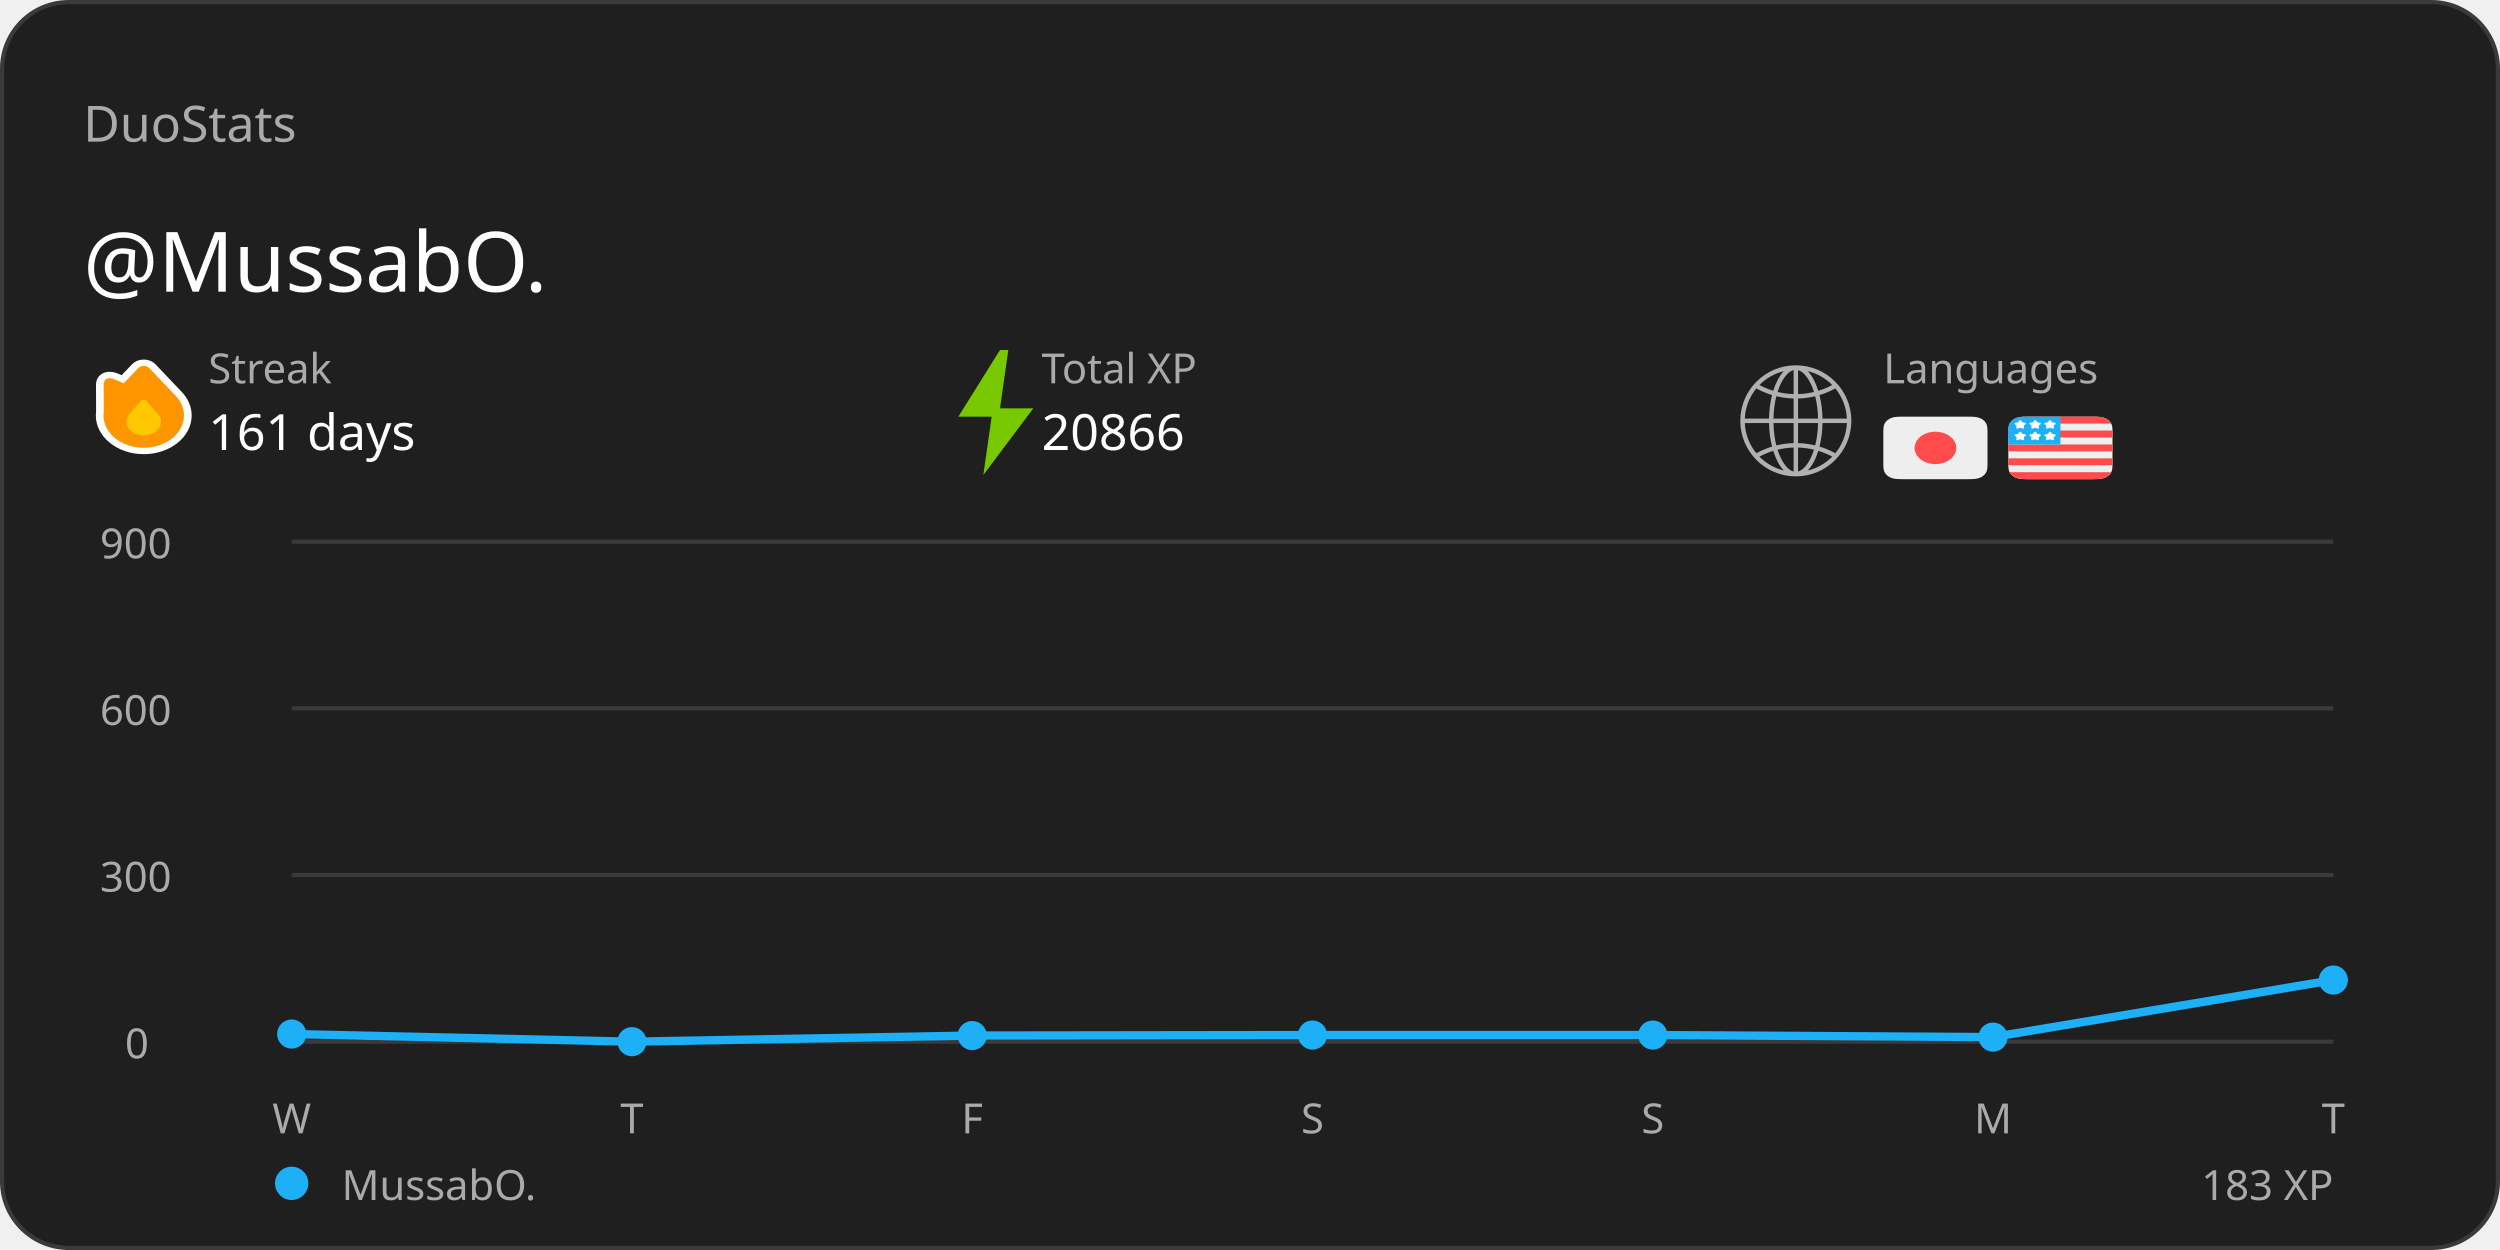
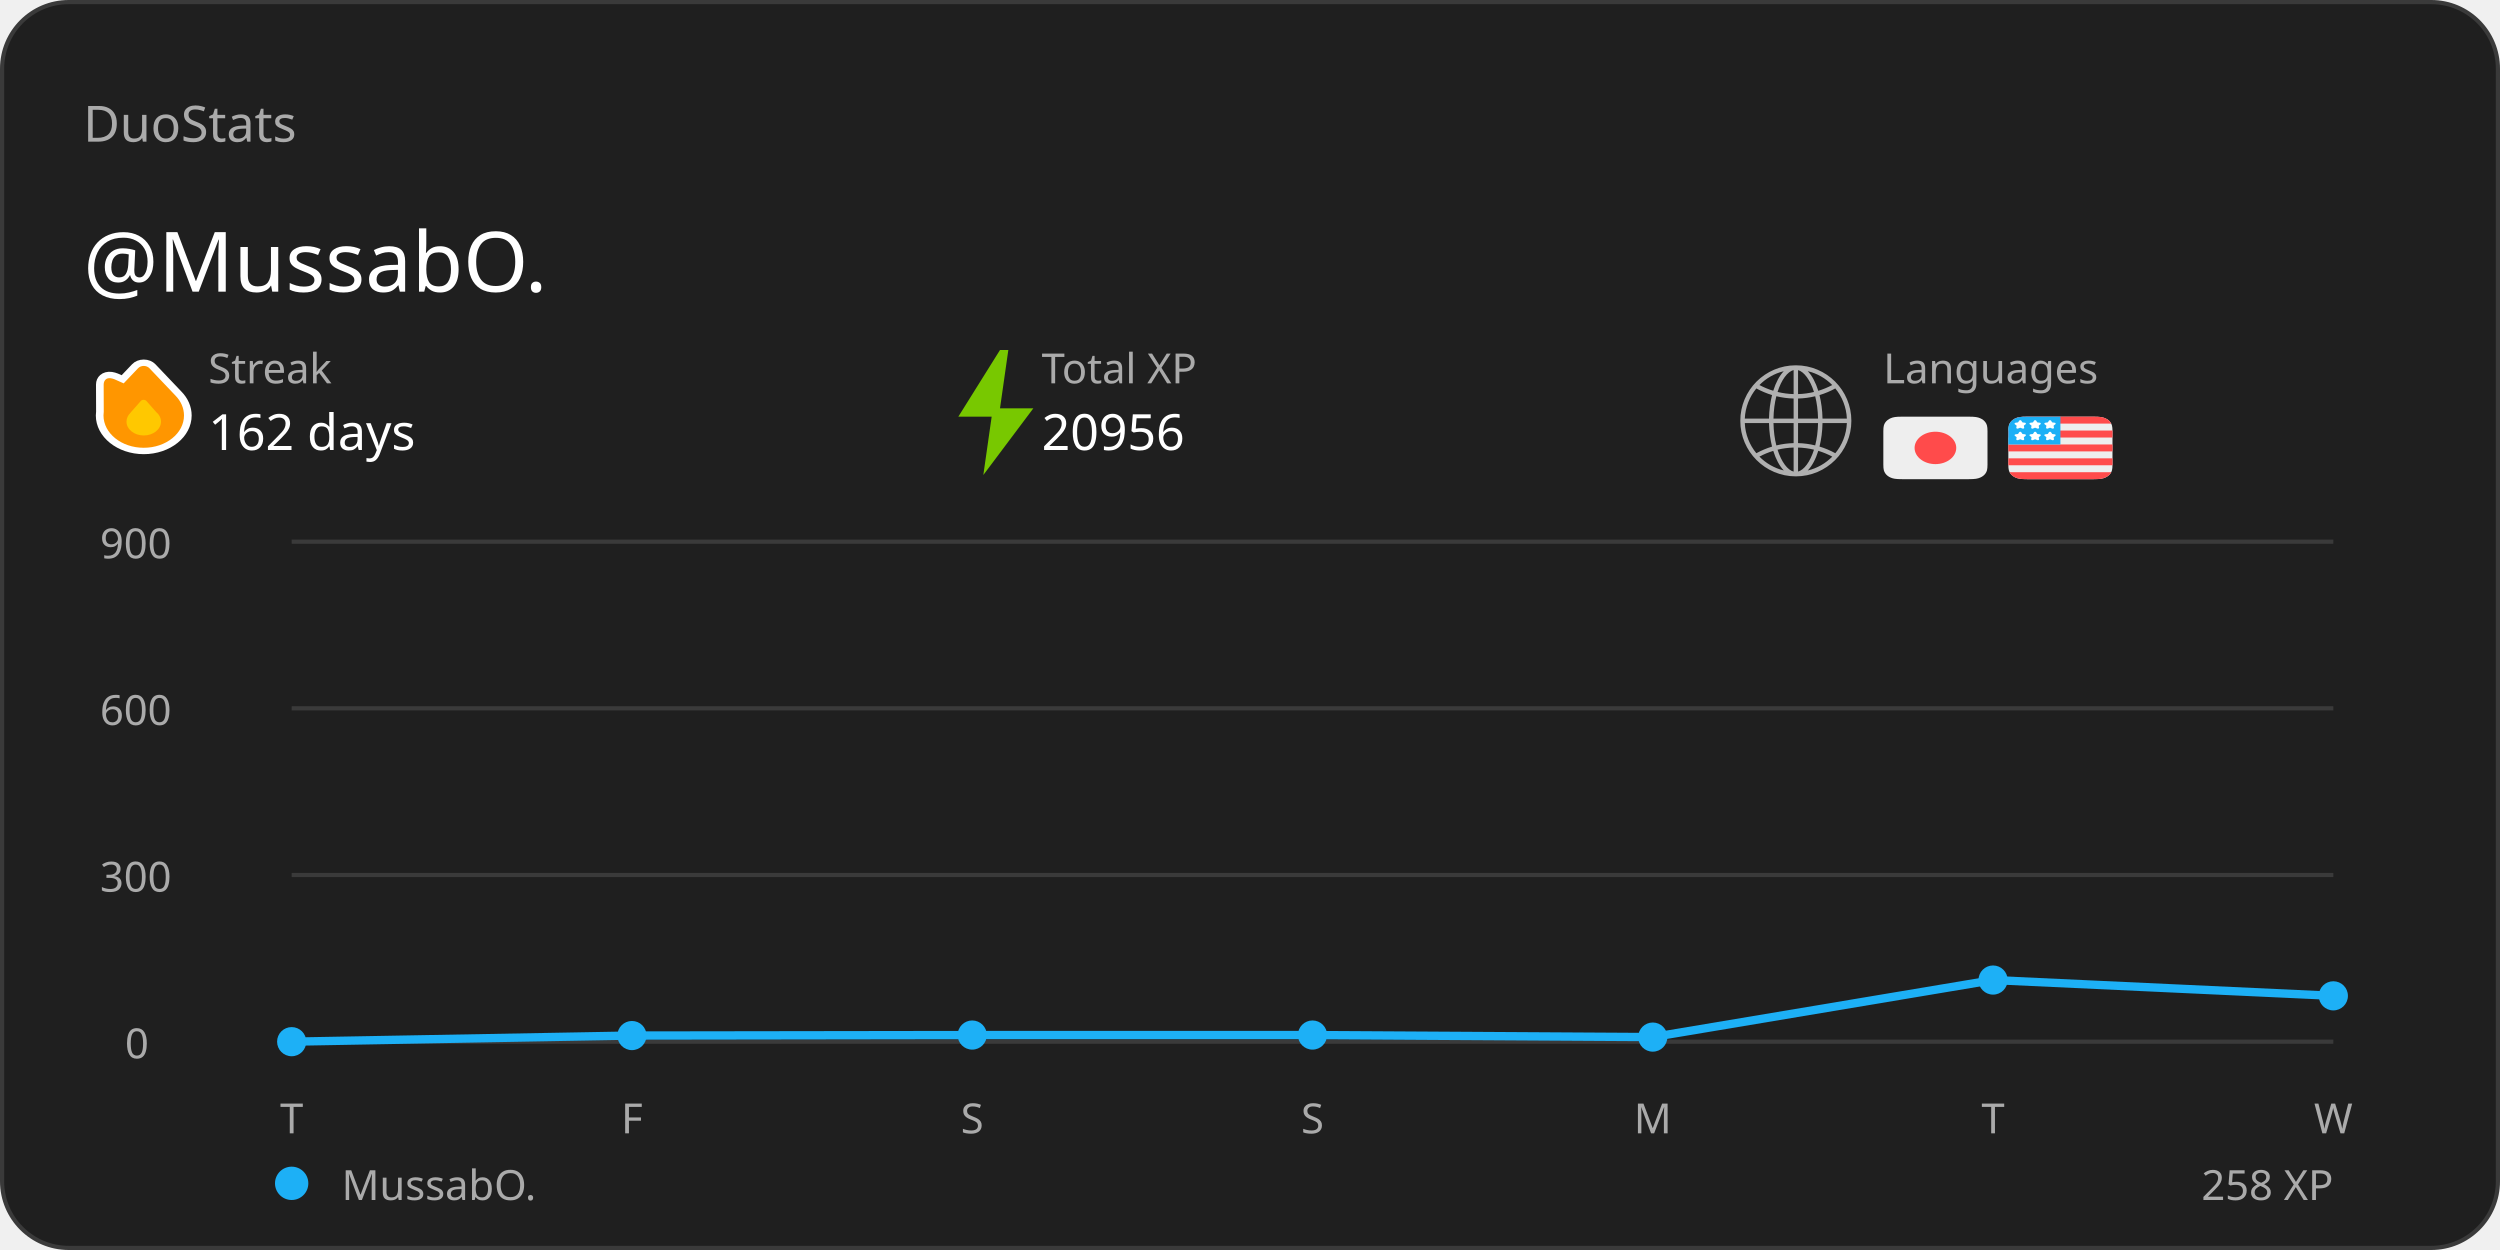
<svg xmlns="http://www.w3.org/2000/svg" width="600" height="300" viewBox="0 0 600 300">
  <rect x="0.5" y="0.5" width="599" height="299" rx="16" fill="#1F1F1F" stroke="#3A3A3A" />
  <text x="20" y="34" fill="#AAAAAA" font-size="12" font-family="DIN Round Pro, system-ui, sans-serif">DuoStats</text>
  <text x="20" y="70" fill="#FFFFFF" font-size="20" font-family="DIN Round Pro, system-ui, sans-serif">@MussabO.</text>
  <g transform="translate(23, 86) scale(0.92, 0.7666667)">
    <g id="Page-1" stroke="none" stroke-width="1" fill="none" fill-rule="evenodd">
      <g id="streak" transform="translate(1, 1)" fill-rule="nonzero">
        <g id="Group" fill="#FF9600" stroke="#FFFFFF" stroke-width="2">
          <path d="M0.068,15.675 L0.044,7.216 C0.039,5.334 1.25,3.942 3.056,4.246 C3.413,4.306 3.998,4.491 4.306,4.656 L5.997,5.561 L9.247,1.464 C9.793,0.776 10.622,0.376 11.5,0.376 C12.378,0.376 13.207,0.776 13.753,1.464 L20.523,10 C22.123,11.939 22.999,14.375 23,16.889 C23,23.034 17.843,28 11.5,28 C5.157,28 0,23.034 0,16.889 C0,16.481 0.023,16.076 0.068,15.675 Z" id="Path" />
        </g>
        <g id="Group" transform="translate(7, 11)" fill="#FFC800">
          <path d="M1.012,5.077 C1.026,5.04 1.046,5.005 1.069,4.973 L3.719,1.364 C3.893,1.127 4.17,0.987 4.464,0.987 C4.758,0.987 5.035,1.127 5.209,1.364 L7.732,4.8 C8.541,5.595 8.998,6.681 9,7.815 C9,10.208 6.985,12.148 4.5,12.148 C2.015,12.148 0,10.208 0,7.815 C0,6.776 0.38,5.823 1.012,5.077 L1.012,5.077 Z" id="Path" />
        </g>
      </g>
    </g>
  </g>
  <text x="50" y="92" fill="#AAAAAA" font-size="10" font-family="DIN Round Pro, system-ui, sans-serif">Streak</text>
-   <text x="50" y="108" fill="#FFFFFF" font-size="12" font-family="DIN Round Pro, system-ui, sans-serif">161 days</text>
+   <text x="50" y="108" fill="#FFFFFF" font-size="12" font-family="DIN Round Pro, system-ui, sans-serif">162 days</text>
  <path d="M240 84 230 100h8l-2 14 12-16h-8l2-14z" fill="#78C800" />
  <text x="250" y="92" fill="#AAAAAA" font-size="10" font-family="DIN Round Pro, system-ui, sans-serif">Total XP</text>
-   <text x="250" y="108" fill="#FFFFFF" font-size="12" font-family="DIN Round Pro, system-ui, sans-serif">20866</text>
+   <text x="250" y="108" fill="#FFFFFF" font-size="12" font-family="DIN Round Pro, system-ui, sans-serif">20956</text>
  <g transform="translate(415, 85) scale(1.0, 1.0)">
    <g id="SVGRepo_bgCarrier" stroke-width="0" />
    <g id="SVGRepo_tracerCarrier" stroke-linecap="round" stroke-linejoin="round" />
    <g id="SVGRepo_iconCarrier">
      <g id="icomoon-ignore"> </g>
      <path d="M16 2.672c-0.004 0-0.007 0-0.011 0-0.002 0-0.003 0-0.005 0-0.005 0-0.010 0.001-0.016 0.001-7.347 0.017-13.296 5.977-13.296 13.327 0 7.348 5.949 13.309 13.296 13.327 0.005 0 0.010 0.001 0.016 0.001 0.002 0 0.004 0 0.005 0 0.004 0 0.008 0 0.011 0 7.36 0 13.328-5.968 13.328-13.328s-5.968-13.328-13.328-13.328zM16.533 10.648c1.413-0.039 2.788-0.225 4.112-0.548 0.399 1.571 0.647 3.382 0.686 5.367h-4.798v-4.819zM16.533 9.582v-5.759c1.437 0.398 2.893 2.314 3.821 5.252-1.231 0.297-2.509 0.47-3.821 0.507zM15.467 3.81v5.772c-1.323-0.037-2.611-0.213-3.852-0.515 0.936-2.956 2.405-4.879 3.852-5.256zM15.467 10.647v4.82h-4.831c0.039-1.988 0.287-3.801 0.687-5.373 1.334 0.326 2.72 0.515 4.144 0.553zM9.563 15.467h-5.811c0.118-2.741 1.139-5.252 2.773-7.241 1.187 0.654 2.446 1.189 3.766 1.589-0.431 1.7-0.689 3.617-0.728 5.652zM9.563 16.533c0.039 2.034 0.297 3.951 0.728 5.651-1.319 0.401-2.579 0.936-3.766 1.59-1.635-1.989-2.656-4.5-2.773-7.241h5.811zM10.636 16.533h4.831v4.814c-1.424 0.038-2.81 0.228-4.145 0.555-0.399-1.571-0.647-3.383-0.686-5.369zM15.467 22.412v5.778c-1.448-0.378-2.919-2.303-3.854-5.263 1.241-0.302 2.53-0.478 3.854-0.515zM16.533 28.178v-5.765c1.313 0.038 2.591 0.211 3.822 0.508-0.928 2.941-2.384 4.86-3.822 5.257zM16.533 21.347v-4.814h4.798c-0.039 1.983-0.286 3.791-0.684 5.361-1.325-0.323-2.7-0.51-4.113-0.548zM22.404 16.533h5.845c-0.118 2.741-1.138 5.251-2.773 7.24-1.197-0.658-2.467-1.197-3.797-1.599 0.43-1.698 0.687-3.611 0.726-5.64zM22.404 15.467c-0.039-2.033-0.297-3.946-0.727-5.646 1.33-0.402 2.599-0.94 3.795-1.598 1.636 1.989 2.658 4.501 2.776 7.244h-5.845zM24.738 7.409c-1.061 0.564-2.18 1.031-3.35 1.385-0.623-2.005-1.498-3.642-2.533-4.717 2.27 0.545 4.297 1.719 5.883 3.332zM13.103 4.087c-1.029 1.073-1.9 2.702-2.521 4.697-1.158-0.353-2.268-0.815-3.319-1.375 1.575-1.602 3.587-2.774 5.84-3.322zM7.259 24.587c1.052-0.561 2.163-1.024 3.322-1.377 0.621 1.997 1.492 3.629 2.522 4.702-2.255-0.549-4.268-1.721-5.844-3.326zM18.855 27.922c1.036-1.075 1.911-2.712 2.535-4.721 1.17 0.355 2.29 0.82 3.351 1.387-1.586 1.614-3.614 2.791-5.886 3.334z" fill="#b0b0b0"> </path>
    </g>
  </g>
  <text x="452" y="92" fill="#AAAAAA" font-size="10" font-family="DIN Round Pro, system-ui, sans-serif">Languages</text>
  <g transform="translate(452, 100) scale(0.3571429, 0.2777778)">
    <g clip-path="url(#clip0_129_1008)">
      <path fill-rule="evenodd" clip-rule="evenodd" d="M12.563 0H57.437C61.805 0 63.389 0.455 64.987 1.309C66.584 2.163 67.837 3.416 68.691 5.013C69.545 6.61 70 8.195 70 12.563V41.437C70 45.805 69.545 47.389 68.691 48.986C67.837 50.584 66.584 51.837 64.987 52.691C63.389 53.545 61.805 54 57.437 54H12.563C8.195 54 6.61 53.545 5.013 52.691C3.416 51.837 2.163 50.584 1.309 48.986C0.455 47.389 0 45.805 0 41.437V12.563C0 8.195 0.455 6.61 1.309 5.013C2.163 3.416 3.416 2.163 5.013 1.309C6.61 0.455 8.195 0 12.563 0Z" fill="#EEEEEE" />
      <path d="M35 41C42.732 41 49 34.732 49 27C49 19.268 42.732 13 35 13C27.268 13 21 19.268 21 27C21 34.732 27.268 41 35 41Z" fill="#FF4B4B" />
    </g>
    <defs>
      <clipPath id="clip0_129_1008">
        <rect width="70" height="54" fill="white" />
      </clipPath>
    </defs>
  </g>
  <g transform="translate(482, 100) scale(0.3571429, 0.2777778)">
    <g clip-path="url(#clip0_129_593)">
      <path fill-rule="evenodd" clip-rule="evenodd" d="M12.563 0H57.437C61.805 0 63.389 0.455 64.987 1.309C66.584 2.163 67.837 3.416 68.691 5.013C69.545 6.61 70 8.195 70 12.563V41.437C70 45.805 69.545 47.389 68.691 48.986C67.837 50.584 66.584 51.837 64.987 52.691C63.389 53.545 61.805 54 57.437 54H12.563C8.195 54 6.61 53.545 5.013 52.691C3.416 51.837 2.163 50.584 1.309 48.986C0.455 47.389 0 45.805 0 41.437V12.563C0 8.195 0.455 6.61 1.309 5.013C2.163 3.416 3.416 2.163 5.013 1.309C6.61 0.455 8.195 0 12.563 0Z" fill="#EEEEEE" />
      <path fill-rule="evenodd" clip-rule="evenodd" d="M12.563 0H57.437C61.805 0 63.389 0.455 64.987 1.309C66.584 2.163 67.837 3.416 68.691 5.013C68.863 5.335 69.019 5.656 69.158 6H0.842C0.981 5.656 1.137 5.335 1.309 5.013C2.163 3.416 3.416 2.163 5.013 1.309C6.61 0.455 8.195 0 12.563 0Z" fill="#FF4B4B" />
      <path fill-rule="evenodd" clip-rule="evenodd" d="M69.997 12C69.999 12.182 70 12.37 70 12.563V18H0V12.563C0 12.37 0.001 12.182 0.003 12H69.997Z" fill="#FF4B4B" />
      <path fill-rule="evenodd" clip-rule="evenodd" d="M70 24V30H0V24H70Z" fill="#FF4B4B" />
      <path fill-rule="evenodd" clip-rule="evenodd" d="M70 41.437C70 41.63 69.999 41.818 69.997 42H0.003C0.001 41.818 0 41.63 0 41.437V36H70V41.437Z" fill="#FF4B4B" />
      <path fill-rule="evenodd" clip-rule="evenodd" d="M69.158 48C69.019 48.344 68.863 48.665 68.691 48.986C67.837 50.584 66.584 51.837 64.987 52.691C63.389 53.545 61.805 54 57.437 54H12.563C8.195 54 6.61 53.545 5.013 52.691C3.416 51.837 2.163 50.584 1.309 48.986C1.137 48.665 0.981 48.344 0.842 48H69.158Z" fill="#FF4B4B" />
      <path fill-rule="evenodd" clip-rule="evenodd" d="M12.563 0H35V24H0V12.563C0 8.195 0.455 6.61 1.309 5.013C2.163 3.416 3.416 2.163 5.013 1.309C6.61 0.455 8.195 0 12.563 0Z" fill="#1CB0F6" />
      <path d="M27.806 9.602L26.531 10.273C26.13 10.483 25.635 10.329 25.424 9.929C25.341 9.769 25.312 9.586 25.342 9.409L25.586 7.988C25.609 7.853 25.564 7.715 25.466 7.62L24.434 6.614C24.11 6.298 24.103 5.779 24.419 5.455C24.545 5.326 24.71 5.242 24.888 5.216L26.314 5.009C26.45 4.989 26.567 4.904 26.628 4.781L27.266 3.489C27.466 3.083 27.957 2.916 28.363 3.117C28.525 3.196 28.655 3.327 28.735 3.489L29.373 4.781C29.434 4.904 29.551 4.989 29.687 5.009L31.113 5.216C31.561 5.281 31.871 5.697 31.806 6.145C31.78 6.323 31.696 6.488 31.567 6.614L30.535 7.62C30.437 7.715 30.392 7.853 30.415 7.988L30.659 9.409C30.735 9.855 30.436 10.278 29.99 10.355C29.812 10.385 29.629 10.356 29.47 10.273L28.194 9.602C28.073 9.538 27.928 9.538 27.806 9.602Z" fill="white" />
      <path d="M27.806 19.602L26.531 20.273C26.13 20.483 25.635 20.329 25.424 19.929C25.341 19.769 25.312 19.587 25.342 19.409L25.586 17.988C25.609 17.853 25.564 17.715 25.466 17.62L24.434 16.614C24.11 16.298 24.103 15.779 24.419 15.455C24.545 15.326 24.71 15.242 24.888 15.216L26.314 15.009C26.45 14.989 26.567 14.904 26.628 14.781L27.266 13.489C27.466 13.083 27.957 12.916 28.363 13.117C28.525 13.196 28.655 13.327 28.735 13.489L29.373 14.781C29.434 14.904 29.551 14.989 29.687 15.009L31.113 15.216C31.561 15.281 31.871 15.697 31.806 16.145C31.78 16.323 31.696 16.488 31.567 16.614L30.535 17.62C30.437 17.715 30.392 17.853 30.415 17.988L30.659 19.409C30.735 19.855 30.436 20.278 29.99 20.355C29.812 20.385 29.629 20.356 29.47 20.273L28.194 19.602C28.073 19.538 27.928 19.538 27.806 19.602Z" fill="white" />
      <path d="M17.806 9.602L16.531 10.273C16.13 10.483 15.635 10.329 15.425 9.929C15.341 9.769 15.312 9.586 15.342 9.409L15.586 7.988C15.609 7.853 15.564 7.715 15.466 7.62L14.434 6.614C14.11 6.298 14.103 5.779 14.419 5.455C14.545 5.326 14.71 5.242 14.888 5.216L16.314 5.009C16.45 4.989 16.567 4.904 16.628 4.781L17.266 3.489C17.466 3.083 17.957 2.916 18.363 3.117C18.525 3.196 18.655 3.327 18.735 3.489L19.373 4.781C19.434 4.904 19.551 4.989 19.687 5.009L21.113 5.216C21.561 5.281 21.871 5.697 21.806 6.145C21.78 6.323 21.696 6.488 21.567 6.614L20.535 7.62C20.437 7.715 20.392 7.853 20.415 7.988L20.659 9.409C20.735 9.855 20.436 10.278 19.99 10.355C19.812 10.385 19.629 10.356 19.47 10.273L18.194 9.602C18.073 9.538 17.928 9.538 17.806 9.602Z" fill="white" />
      <path d="M17.806 19.602L16.531 20.273C16.13 20.483 15.635 20.329 15.425 19.929C15.341 19.769 15.312 19.587 15.342 19.409L15.586 17.988C15.609 17.853 15.564 17.715 15.466 17.62L14.434 16.614C14.11 16.298 14.103 15.779 14.419 15.455C14.545 15.326 14.71 15.242 14.888 15.216L16.314 15.009C16.45 14.989 16.567 14.904 16.628 14.781L17.266 13.489C17.466 13.083 17.957 12.916 18.363 13.117C18.525 13.196 18.655 13.327 18.735 13.489L19.373 14.781C19.434 14.904 19.551 14.989 19.687 15.009L21.113 15.216C21.561 15.281 21.871 15.697 21.806 16.145C21.78 16.323 21.696 16.488 21.567 16.614L20.535 17.62C20.437 17.715 20.392 17.853 20.415 17.988L20.659 19.409C20.735 19.855 20.436 20.278 19.99 20.355C19.812 20.385 19.629 20.356 19.47 20.273L18.194 19.602C18.073 19.538 17.928 19.538 17.806 19.602Z" fill="white" />
      <path d="M7.807 9.602L6.531 10.273C6.13 10.483 5.635 10.329 5.424 9.929C5.341 9.769 5.312 9.586 5.342 9.409L5.586 7.988C5.609 7.853 5.564 7.715 5.466 7.62L4.434 6.614C4.11 6.298 4.103 5.779 4.419 5.455C4.545 5.326 4.71 5.242 4.888 5.216L6.314 5.009C6.45 4.989 6.567 4.904 6.628 4.781L7.266 3.489C7.466 3.083 7.957 2.916 8.363 3.117C8.525 3.196 8.655 3.327 8.735 3.489L9.373 4.781C9.434 4.904 9.551 4.989 9.687 5.009L11.113 5.216C11.561 5.281 11.871 5.697 11.806 6.145C11.78 6.323 11.696 6.488 11.567 6.614L10.535 7.62C10.437 7.715 10.392 7.853 10.415 7.988L10.659 9.409C10.735 9.855 10.436 10.278 9.99 10.355C9.812 10.385 9.629 10.356 9.47 10.273L8.194 9.602C8.073 9.538 7.928 9.538 7.807 9.602Z" fill="white" />
      <path d="M7.807 19.602L6.531 20.273C6.13 20.483 5.635 20.329 5.424 19.929C5.341 19.769 5.312 19.587 5.342 19.409L5.586 17.988C5.609 17.853 5.564 17.715 5.466 17.62L4.434 16.614C4.11 16.298 4.103 15.779 4.419 15.455C4.545 15.326 4.71 15.242 4.888 15.216L6.314 15.009C6.45 14.989 6.567 14.904 6.628 14.781L7.266 13.489C7.466 13.083 7.957 12.916 8.363 13.117C8.525 13.196 8.655 13.327 8.735 13.489L9.373 14.781C9.434 14.904 9.551 14.989 9.687 15.009L11.113 15.216C11.561 15.281 11.871 15.697 11.806 16.145C11.78 16.323 11.696 16.488 11.567 16.614L10.535 17.62C10.437 17.715 10.392 17.853 10.415 17.988L10.659 19.409C10.735 19.855 10.436 20.278 9.99 20.355C9.812 20.385 9.629 20.356 9.47 20.273L8.194 19.602C8.073 19.538 7.928 19.538 7.807 19.602Z" fill="white" />
    </g>
    <defs>
      <clipPath id="clip0_129_593">
        <rect width="70" height="54" fill="white" />
      </clipPath>
    </defs>
  </g>
  <g stroke="#3A3A3A" stroke-width="1">
    <line x1="70" y1="250" x2="560" y2="250" />
    <line x1="70" y1="210" x2="560" y2="210" />
    <line x1="70" y1="170" x2="560" y2="170" />
    <line x1="70" y1="130" x2="560" y2="130" />
  </g>
  <g fill="#AAAAAA" font-size="10" font-family="DIN Round Pro, system-ui, sans-serif">
    <text x="30" y="254">0</text>
    <text x="24" y="214">300</text>
    <text x="24" y="174">600</text>
    <text x="24" y="134">900</text>
  </g>
-   <polyline points="70.0,248.167 151.667,250.0 233.333,248.533 315.0,248.411 396.667,248.411 478.333,248.9 560.0,235.211" fill="none" stroke="#1DB0F6" stroke-width="2" stroke-linecap="round" stroke-linejoin="round" />
-   <circle cx="70.0" cy="248.167" r="3.5" fill="#1DB0F6" />
-   <circle cx="151.667" cy="250.0" r="3.5" fill="#1DB0F6" />
-   <circle cx="233.333" cy="248.533" r="3.5" fill="#1DB0F6" />
+   <polyline points="70.0,250.0 151.667,248.533 233.333,248.411 315.0,248.411 396.667,248.9 478.333,235.211 560.0,239.0" fill="none" stroke="#1DB0F6" stroke-width="2" stroke-linecap="round" stroke-linejoin="round" />
+   <circle cx="70.0" cy="250.0" r="3.5" fill="#1DB0F6" />
+   <circle cx="151.667" cy="248.533" r="3.5" fill="#1DB0F6" />
+   <circle cx="233.333" cy="248.411" r="3.5" fill="#1DB0F6" />
  <circle cx="315.0" cy="248.411" r="3.5" fill="#1DB0F6" />
-   <circle cx="396.667" cy="248.411" r="3.5" fill="#1DB0F6" />
-   <circle cx="478.333" cy="248.9" r="3.5" fill="#1DB0F6" />
-   <circle cx="560.0" cy="235.211" r="3.5" fill="#1DB0F6" />
-   <text x="70.0" y="272" fill="#AAAAAA" font-size="10" text-anchor="middle" font-family="DIN Round Pro, system-ui, sans-serif">W</text>
-   <text x="151.667" y="272" fill="#AAAAAA" font-size="10" text-anchor="middle" font-family="DIN Round Pro, system-ui, sans-serif">T</text>
-   <text x="233.333" y="272" fill="#AAAAAA" font-size="10" text-anchor="middle" font-family="DIN Round Pro, system-ui, sans-serif">F</text>
+   <circle cx="396.667" cy="248.9" r="3.5" fill="#1DB0F6" />
+   <circle cx="478.333" cy="235.211" r="3.5" fill="#1DB0F6" />
+   <circle cx="560.0" cy="239.0" r="3.5" fill="#1DB0F6" />
+   <text x="70.0" y="272" fill="#AAAAAA" font-size="10" text-anchor="middle" font-family="DIN Round Pro, system-ui, sans-serif">T</text>
+   <text x="151.667" y="272" fill="#AAAAAA" font-size="10" text-anchor="middle" font-family="DIN Round Pro, system-ui, sans-serif">F</text>
+   <text x="233.333" y="272" fill="#AAAAAA" font-size="10" text-anchor="middle" font-family="DIN Round Pro, system-ui, sans-serif">S</text>
  <text x="315.0" y="272" fill="#AAAAAA" font-size="10" text-anchor="middle" font-family="DIN Round Pro, system-ui, sans-serif">S</text>
-   <text x="396.667" y="272" fill="#AAAAAA" font-size="10" text-anchor="middle" font-family="DIN Round Pro, system-ui, sans-serif">S</text>
-   <text x="478.333" y="272" fill="#AAAAAA" font-size="10" text-anchor="middle" font-family="DIN Round Pro, system-ui, sans-serif">M</text>
-   <text x="560.0" y="272" fill="#AAAAAA" font-size="10" text-anchor="middle" font-family="DIN Round Pro, system-ui, sans-serif">T</text>
+   <text x="396.667" y="272" fill="#AAAAAA" font-size="10" text-anchor="middle" font-family="DIN Round Pro, system-ui, sans-serif">M</text>
+   <text x="478.333" y="272" fill="#AAAAAA" font-size="10" text-anchor="middle" font-family="DIN Round Pro, system-ui, sans-serif">T</text>
+   <text x="560.0" y="272" fill="#AAAAAA" font-size="10" text-anchor="middle" font-family="DIN Round Pro, system-ui, sans-serif">W</text>
  <circle cx="70" cy="284" r="4" fill="#1DB0F6" />
  <text x="82" y="288" fill="#AAAAAA" font-size="10" font-family="DIN Round Pro, system-ui, sans-serif">MussabO.</text>
-   <text x="560" y="288" fill="#AAAAAA" font-size="10" text-anchor="end" font-family="DIN Round Pro, system-ui, sans-serif">183 XP</text>
+   <text x="560" y="288" fill="#AAAAAA" font-size="10" text-anchor="end" font-family="DIN Round Pro, system-ui, sans-serif">258 XP</text>
</svg>
